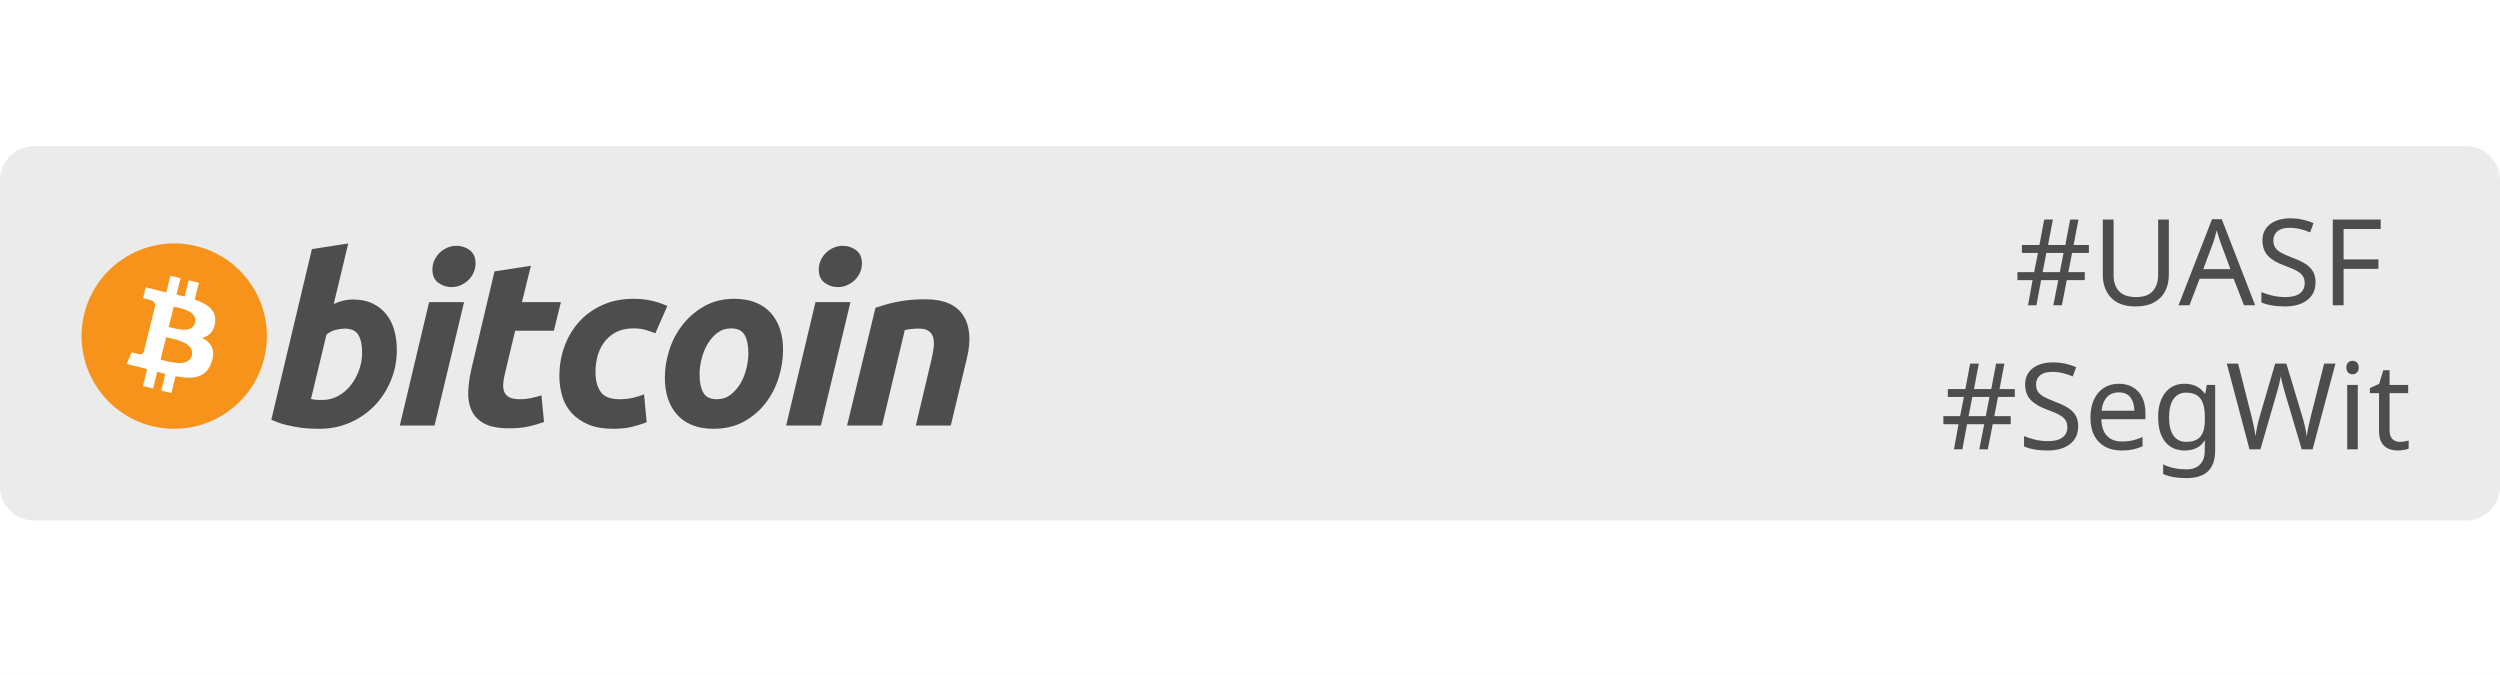
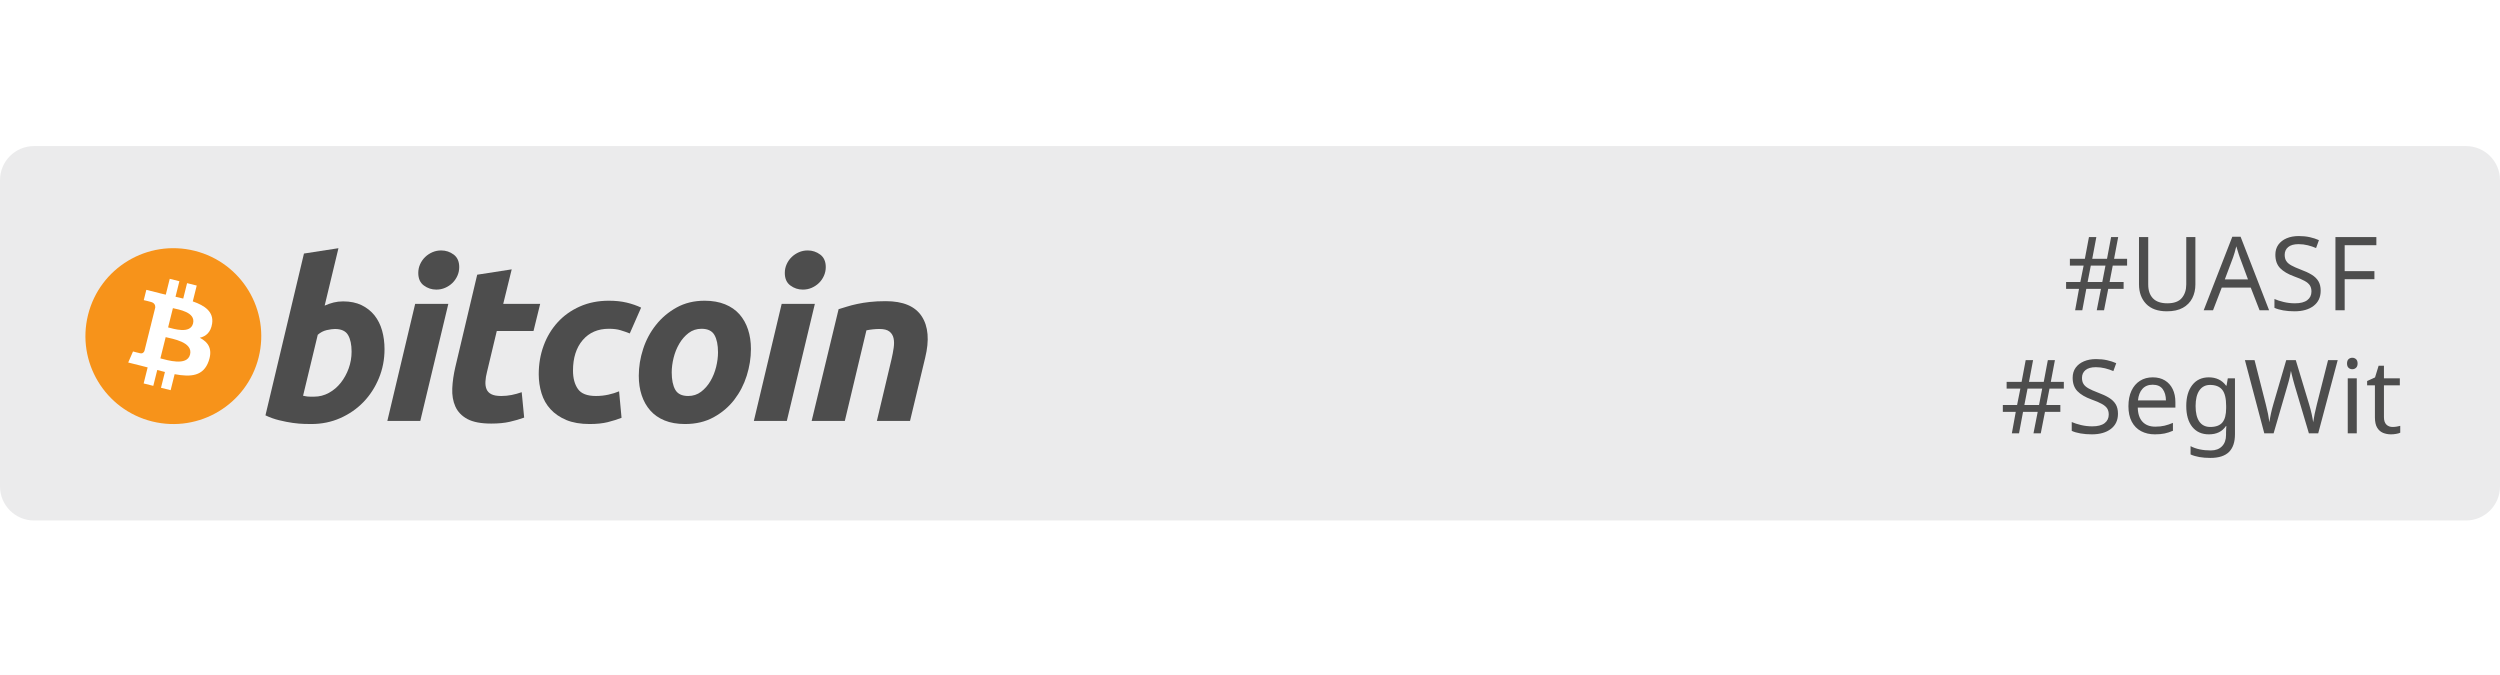
<svg xmlns="http://www.w3.org/2000/svg" version="1.1" id="Layer_1" x="0px" y="0px" width="5288.383px" height="1427.714px" viewBox="0 -308.997 5288.383 1427.714" enable-background="new 0 -308.997 5288.383 1427.714" xml:space="preserve">
  <rect y="-308.997" fill="#FFFFFF" width="5288.383" height="1427.714" />
  <path fill="#EBEBEC" d="M5288.383,720c0,39.765-32.235,72-72,72H72c-39.765,0-72-32.235-72-72V72C0,32.235,32.235,0,72,0h5144.383  c39.765,0,72,32.235,72,72V720z" />
-   <text transform="matrix(1 0 0 1 4261.277 336.7151)">
-     <tspan x="0" y="0" fill="#4D4D4D" font-family="'Ubuntu-Bold'" font-size="253.93">#UASF </tspan>
-     <tspan x="-156.676" y="304.716" fill="#4D4D4D" font-family="'Ubuntu-Bold'" font-size="253.93">#SegWit</tspan>
+   <text transform="matrix(1 0 0 1 4365.096 347.3545)">
+     <tspan x="0" y="0" fill="#4D4D4D" font-family="'Ubuntu-Bold'" font-size="216.892">#UASF </tspan>
+     <tspan x="-133.823" y="260.27" fill="#4D4D4D" font-family="'Ubuntu-Bold'" font-size="216.892">#SegWit</tspan>
  </text>
  <g transform="translate(-289.6074,-317.5047)">
-     <path fill="#F7931A" d="M848.354,766.946c-26.19,105.048-132.586,168.979-237.646,142.782   C505.69,883.538,441.76,777.136,467.962,672.094c26.178-105.06,132.574-168.997,237.603-142.807   C810.619,555.477,874.544,661.892,848.354,766.946L848.354,766.946z" />
-     <path fill="#FFFFFF" d="M744.611,691.575c3.903-26.092-15.963-40.118-43.127-49.475l8.812-35.345l-21.514-5.362l-8.579,34.413   c-5.656-1.409-11.465-2.739-17.237-4.057l8.64-34.64l-21.502-5.362l-8.818,35.333c-4.682-1.066-9.277-2.12-13.738-3.229l0.025-0.11   l-29.671-7.409l-5.723,22.979c0,0,15.963,3.658,15.626,3.885c8.714,2.175,10.288,7.941,10.025,12.513l-10.037,40.266   c0.6,0.153,1.379,0.374,2.237,0.717c-0.717-0.178-1.483-0.374-2.273-0.564l-14.069,56.406c-1.066,2.647-3.768,6.618-9.86,5.111   c0.214,0.312-15.638-3.903-15.638-3.903l-10.681,24.627l27.998,6.98c5.209,1.305,10.313,2.672,15.338,3.958l-8.904,35.749   l21.49,5.362l8.818-35.369c5.87,1.593,11.569,3.064,17.145,4.449l-8.787,35.204l21.514,5.362l8.904-35.682   c36.687,6.943,64.274,4.142,75.886-29.039c9.357-26.717-0.466-42.128-19.768-52.178   C731.197,719.921,741.786,710.675,744.611,691.575L744.611,691.575z M695.454,760.506c-6.649,26.717-51.632,12.274-66.216,8.652   l11.814-47.361C655.636,725.436,702.403,732.643,695.454,760.506L695.454,760.506z M702.109,691.188   c-6.066,24.303-43.507,11.955-55.652,8.928l10.711-42.956C669.313,660.188,708.427,665.838,702.109,691.188z" />
-     <path fill="#4D4D4D" d="M1036.721,642.062c15.901,0,29.64,2.849,41.185,8.444c11.6,5.65,21.171,13.26,28.849,22.832   c7.574,9.621,13.211,20.865,16.851,33.752c3.615,12.923,5.429,26.815,5.429,41.687c0,22.844-4.185,44.426-12.635,64.77   c-8.45,20.375-19.915,38.047-34.499,53.121c-14.572,15.056-31.779,26.925-51.62,35.694c-19.811,8.775-41.35,13.162-64.476,13.162   c-2.99,0-8.248-0.086-15.675-0.239c-7.427-0.153-15.963-0.919-25.522-2.212c-9.621-1.342-19.793-3.327-30.535-5.987   c-10.736-2.61-20.932-6.269-30.535-10.914L949.4,535.397l76.903-11.919L995.56,651.506c6.581-2.966,13.211-5.264,19.829-6.937   C1022.013,642.921,1029.122,642.063,1036.721,642.062L1036.721,642.062z M972.214,854.517c11.581,0,22.495-2.849,32.747-8.444   c10.282-5.601,19.155-13.162,26.588-22.581c7.433-9.461,13.316-20.117,17.605-32.024s6.458-24.327,6.458-37.251   c0-15.877-2.653-28.261-7.942-37.214c-5.288-8.916-15.074-13.401-29.284-13.401c-4.657,0-10.656,0.888-18.095,2.476   c-7.464,1.685-14.143,5.184-20.13,10.448l-32.734,135.962c1.973,0.349,3.719,0.68,5.209,0.993c1.458,0.337,3.07,0.576,4.675,0.741   c1.697,0.19,3.64,0.288,5.987,0.288C965.645,854.511,968.58,854.517,972.214,854.517L972.214,854.517z" />
-     <path fill="#4D4D4D" d="M1208.787,908.619h-73.453l62.031-261.023h73.956L1208.787,908.619z M1244.531,615.793   c-10.252,0-19.547-3.052-27.796-9.167c-8.315-6.079-12.433-15.436-12.433-28.047c0-6.937,1.409-13.444,4.204-19.584   c2.837-6.128,6.544-11.404,11.189-15.889c4.639-4.449,10.013-8.003,16.116-10.681c6.14-2.635,12.672-3.952,19.633-3.952   c10.245,0,19.492,3.052,27.771,9.167c8.248,6.146,12.396,15.503,12.396,28.047c0,6.961-1.403,13.493-4.222,19.621   c-2.8,6.128-6.508,11.404-11.152,15.889c-4.602,4.455-10.025,7.997-16.116,10.65   C1257.975,614.524,1251.467,615.793,1244.531,615.793L1244.531,615.793z" />
-     <path fill="#4D4D4D" d="M1335.693,582.562l76.934-11.919l-18.892,76.94h82.394l-14.878,60.53h-81.897l-21.815,91.303   c-2.01,7.611-3.15,14.719-3.468,21.325c-0.361,6.636,0.478,12.335,2.463,17.133c1.973,4.81,5.521,8.518,10.668,11.14   c5.123,2.666,12.458,4.007,22.078,4.007c7.923,0,15.644-0.754,23.108-2.249c7.421-1.471,14.939-3.517,22.55-6.195l5.478,56.596   c-9.927,3.64-20.675,6.771-32.256,9.406c-11.6,2.672-25.332,3.958-41.203,3.958c-22.82,0-40.51-3.389-53.115-10.135   c-12.586-6.796-21.484-16.079-26.809-27.832c-5.251-11.71-7.598-25.21-6.943-40.419c0.68-15.246,2.978-31.27,6.943-48.146   L1335.693,582.562L1335.693,582.562z" />
-     <path fill="#4D4D4D" d="M1472.893,804.386c0-22.483,3.64-43.685,10.914-63.533c7.261-19.866,17.721-37.238,31.294-52.147   c13.524-14.835,30.001-26.588,49.396-35.216c19.302-8.579,40.915-12.905,64.733-12.905c14.909,0,28.224,1.409,39.941,4.234   c11.765,2.849,22.409,6.532,32.036,11.153l-25.332,57.601c-6.618-2.684-13.487-5.049-20.589-7.194   c-7.108-2.188-15.785-3.242-26.049-3.242c-24.517,0-43.899,8.45-58.324,25.295c-14.37,16.857-21.606,39.549-21.606,68.012   c0,16.87,3.64,30.51,10.944,40.946c7.267,10.436,20.693,15.626,40.186,15.626c9.621,0,18.904-1.005,27.796-2.966   c8.959-1.985,16.87-4.485,23.837-7.439l5.484,59.047c-9.29,3.603-19.535,6.857-30.774,9.706   c-11.263,2.751-24.67,4.179-40.216,4.179c-20.522,0-37.894-3.003-52.104-8.916c-14.216-6.005-25.963-13.977-35.216-24.076   c-9.302-10.123-15.981-21.943-20.111-35.51C1475.001,833.487,1472.893,819.246,1472.893,804.386L1472.893,804.386z" />
-     <path fill="#4D4D4D" d="M1799.195,915.544c-17.531,0-32.759-2.672-45.676-7.96c-12.88-5.288-23.549-12.709-31.987-22.33   c-8.45-9.572-14.774-20.914-19.106-33.984c-4.332-13.064-6.416-27.532-6.416-43.384c0-19.885,3.193-39.763,9.645-59.586   c6.422-19.866,15.95-37.716,28.561-53.581c12.513-15.889,27.949-28.88,46.124-39.009c18.156-10.062,39.04-15.123,62.497-15.123   c17.213,0,32.361,2.678,45.456,7.966c13.034,5.276,23.77,12.758,32.256,22.33c8.395,9.621,14.774,20.914,19.064,34.003   c4.32,13.04,6.452,27.544,6.452,43.409c0,19.823-3.15,39.702-9.4,59.586c-6.256,19.786-15.54,37.679-27.795,53.581   c-12.231,15.865-27.526,28.849-45.897,38.936C1844.626,910.482,1823.351,915.544,1799.195,915.544L1799.195,915.544z    M1835.907,703.144c-10.889,0-20.516,3.162-28.757,9.406c-8.272,6.318-15.221,14.259-20.822,23.837   c-5.662,9.621-9.859,20.111-12.697,31.515c-2.813,11.428-4.191,22.231-4.191,32.495c0,16.563,2.672,29.462,7.923,38.746   c5.325,9.234,14.89,13.879,28.794,13.879c10.926,0,20.503-3.137,28.794-9.449c8.223-6.269,15.178-14.216,20.822-23.812   c5.625-9.572,9.86-20.093,12.697-31.515c2.776-11.391,4.192-22.256,4.192-32.501c0-16.521-2.66-29.45-7.96-38.721   C1859.407,707.789,1849.799,703.144,1835.907,703.144L1835.907,703.144z" />
-     <path fill="#4D4D4D" d="M2026.106,908.619h-73.515l62.031-261.023h73.993L2026.106,908.619z M2061.794,615.793   c-10.246,0-19.535-3.052-27.771-9.167c-8.272-6.079-12.427-15.436-12.427-28.047c0-6.937,1.428-13.444,4.228-19.584   c2.8-6.128,6.532-11.404,11.177-15.889c4.614-4.449,10.037-8.003,16.128-10.681c6.103-2.635,12.635-3.952,19.572-3.952   c10.27,0,19.547,3.052,27.808,9.167c8.266,6.146,12.439,15.503,12.439,28.047c0,6.961-1.483,13.493-4.259,19.621   s-6.508,11.404-11.134,15.889c-4.657,4.455-10.012,7.997-16.116,10.65C2075.287,614.524,2068.767,615.793,2061.794,615.793z" />
-     <path fill="#4D4D4D" d="M2141.552,659.465c5.576-1.63,11.802-3.591,18.573-5.723c6.796-2.132,14.388-4.118,22.869-5.907   c8.389-1.844,17.856-3.34,28.267-4.498c10.411-1.183,22.274-1.759,35.455-1.759c38.74,0,65.444,11.281,80.188,33.776   c14.731,22.495,17.28,53.281,7.721,92.302l-33.788,140.938H2226.9l32.747-137.972c1.998-8.616,3.566-16.943,4.724-25.081   c1.17-8.064,1.103-15.172-0.264-21.325c-1.305-6.079-4.382-11.054-9.155-14.909c-4.847-3.793-12.17-5.699-22.103-5.699   c-9.577,0-19.321,1.029-29.266,3.015l-48.146,201.964h-73.968L2141.552,659.465z" />
+     <path fill="#F7931A" d="M836.733,764.51c-24.845,99.655-125.779,160.303-225.446,135.452   c-99.626-24.845-160.274-125.785-135.417-225.434c24.834-99.666,125.767-160.321,225.405-135.475   C800.936,563.899,861.578,664.85,836.733,764.51L836.733,764.51z" />
+     <path fill="#FFFFFF" d="M738.317,693.009c3.703-24.752-15.143-38.059-40.913-46.935l8.359-33.53l-20.41-5.086l-8.138,32.647   c-5.366-1.337-10.876-2.598-16.352-3.848l8.197-32.862l-20.398-5.086l-8.365,33.519c-4.441-1.012-8.801-2.011-13.033-3.064   l0.023-0.105l-28.147-7.028l-5.429,21.799c0,0,15.143,3.47,14.823,3.686c8.266,2.064,9.76,7.534,9.51,11.87l-9.522,38.198   c0.57,0.145,1.308,0.355,2.122,0.68c-0.68-0.169-1.407-0.355-2.157-0.535l-13.347,53.51c-1.012,2.511-3.575,6.278-9.353,4.848   c0.203,0.296-14.835-3.703-14.835-3.703l-10.132,23.363l26.56,6.621c4.941,1.238,9.784,2.535,14.55,3.755l-8.446,33.914   l20.387,5.086l8.365-33.553c5.569,1.511,10.975,2.907,16.265,4.22l-8.336,33.396l20.41,5.087l8.446-33.85   c34.803,6.586,60.974,3.93,71.99-27.549c8.877-25.345-0.442-39.965-18.753-49.499C725.591,719.9,735.636,711.128,738.317,693.009   L738.317,693.009z M691.684,758.401c-6.307,25.345-48.982,11.644-62.817,8.208l11.208-44.93   C653.91,725.132,698.276,731.968,691.684,758.401L691.684,758.401z M697.997,692.642c-5.755,23.055-41.273,11.341-52.795,8.47   l10.161-40.75C666.885,663.234,703.99,668.593,697.997,692.642z" />
+     <path fill="#4D4D4D" d="M1015.429,646.039c15.085,0,28.118,2.703,39.07,8.01c11.004,5.36,20.084,12.58,27.368,21.66   c7.185,9.127,12.533,19.794,15.986,32.019c3.43,12.26,5.15,25.438,5.15,39.547c0,21.671-3.97,42.145-11.987,61.445   c-8.016,19.329-18.893,36.094-32.728,50.394c-13.824,14.283-30.147,25.543-48.97,33.862c-18.794,8.324-39.227,12.487-61.166,12.487   c-2.837,0-7.825-0.081-14.87-0.227c-7.046-0.145-15.143-0.872-24.212-2.099c-9.127-1.273-18.776-3.157-28.967-5.679   c-10.185-2.476-19.858-5.947-28.967-10.353l81.454-342.255l72.955-11.307l-29.165,121.454c6.243-2.814,12.533-4.994,18.811-6.58   C1001.477,646.853,1008.221,646.039,1015.429,646.039L1015.429,646.039z M954.234,847.586c10.987,0,21.34-2.703,31.065-8.01   c9.755-5.313,18.172-12.487,25.223-21.421c7.051-8.976,12.632-19.085,16.701-30.38c4.069-11.295,6.127-23.078,6.127-35.338   c0-15.062-2.517-26.81-7.534-35.303c-5.017-8.458-14.3-12.713-27.781-12.713c-4.418,0-10.109,0.843-17.166,2.348   c-7.08,1.599-13.417,4.918-19.096,9.911L930.72,845.662c1.872,0.331,3.529,0.645,4.941,0.942c1.384,0.32,2.912,0.546,4.435,0.703   c1.61,0.18,3.453,0.273,5.679,0.273C948.002,847.58,950.787,847.586,954.234,847.586L954.234,847.586z" />
+     <path fill="#4D4D4D" d="M1178.662,898.91h-69.682l58.846-247.623h70.159L1178.662,898.91z M1212.571,621.118   c-9.725,0-18.544-2.895-26.369-8.696c-7.888-5.767-11.795-14.643-11.795-26.607c0-6.58,1.337-12.754,3.988-18.579   c2.692-5.813,6.208-10.818,10.615-15.073c4.401-4.22,9.499-7.592,15.289-10.132c5.825-2.5,12.022-3.749,18.625-3.749   c9.719,0,18.492,2.895,26.345,8.696c7.825,5.831,11.76,14.707,11.76,26.607c0,6.604-1.331,12.801-4.005,18.614   c-2.656,5.813-6.174,10.818-10.58,15.073c-4.366,4.226-9.51,7.586-15.289,10.103   C1225.325,619.914,1219.151,621.118,1212.571,621.118L1212.571,621.118z" />
+     <path fill="#4D4D4D" d="M1299.053,589.593l72.984-11.307l-17.922,72.99h78.164l-14.114,57.422h-77.693l-20.695,86.616   c-1.907,7.22-2.988,13.963-3.29,20.23c-0.343,6.296,0.453,11.702,2.337,16.254c1.872,4.563,5.238,8.08,10.121,10.568   c4.86,2.529,11.818,3.802,20.945,3.802c7.516,0,14.841-0.715,21.921-2.133c7.04-1.395,14.172-3.337,21.392-5.877l5.197,53.69   c-9.417,3.453-19.614,6.424-30.6,8.923c-11.004,2.535-24.032,3.755-39.088,3.755c-21.648,0-38.431-3.215-50.388-9.615   c-11.94-6.447-20.381-15.254-25.433-26.403c-4.982-11.109-7.208-23.915-6.586-38.344c0.645-14.463,2.825-29.664,6.586-45.674   L1299.053,589.593L1299.053,589.593z" />
+     <path fill="#4D4D4D" d="M1429.209,800.029c0-21.328,3.453-41.442,10.353-60.271c6.889-18.846,16.812-35.326,29.688-49.47   c12.83-14.074,28.461-25.223,46.86-33.408c18.311-8.138,38.814-12.242,61.41-12.242c14.143,0,26.775,1.337,37.89,4.017   c11.161,2.703,21.259,6.197,30.391,10.58l-24.032,54.644c-6.278-2.546-12.795-4.79-19.532-6.825   c-6.743-2.075-14.974-3.075-24.712-3.075c-23.258,0-41.645,8.016-55.33,23.997c-13.632,15.992-20.497,37.518-20.497,64.52   c0,16.004,3.453,28.944,10.382,38.843c6.894,9.9,19.631,14.823,38.123,14.823c9.127,0,17.933-0.953,26.368-2.814   c8.499-1.883,16.004-4.255,22.613-7.057l5.203,56.015c-8.813,3.418-18.532,6.505-29.194,9.208   c-10.685,2.61-23.404,3.965-38.152,3.965c-19.468,0-35.948-2.848-49.429-8.458c-13.487-5.697-24.63-13.26-33.408-22.84   c-8.824-9.603-15.161-20.817-19.079-33.687C1431.209,827.635,1429.209,814.125,1429.209,800.029L1429.209,800.029z" />
+     <path fill="#4D4D4D" d="M1738.759,905.479c-16.631,0-31.077-2.535-43.331-7.551c-12.219-5.017-22.34-12.057-30.345-21.183   c-8.016-9.08-14.016-19.84-18.125-32.24c-4.11-12.394-6.086-26.119-6.086-41.157c0-18.864,3.029-37.722,9.15-56.527   c6.092-18.846,15.132-35.78,27.095-50.83c11.87-15.073,26.514-27.397,43.755-37.006c17.224-9.545,37.036-14.347,59.288-14.347   c16.329,0,30.699,2.54,43.122,7.557c12.365,5.005,22.549,12.103,30.6,21.183c7.964,9.127,14.016,19.84,18.085,32.257   c4.098,12.37,6.121,26.13,6.121,41.18c0,18.805-2.988,37.663-8.917,56.527c-5.935,18.771-14.742,35.745-26.368,50.83   c-11.603,15.05-26.113,27.368-43.541,36.937C1781.858,900.678,1761.675,905.479,1738.759,905.479L1738.759,905.479z    M1773.586,703.984c-10.33,0-19.462,3-27.281,8.923c-7.848,5.993-14.44,13.527-19.753,22.613   c-5.371,9.127-9.353,19.079-12.045,29.897c-2.668,10.841-3.976,21.09-3.976,30.827c0,15.713,2.535,27.95,7.516,36.757   c5.052,8.76,14.126,13.167,27.316,13.167c10.365,0,19.451-2.976,27.316-8.964c7.801-5.947,14.399-13.487,19.753-22.59   c5.337-9.08,9.353-19.061,12.045-29.897c2.633-10.807,3.976-21.113,3.976-30.833c0-15.672-2.523-27.938-7.551-36.733   C1795.88,708.391,1786.765,703.984,1773.586,703.984L1773.586,703.984z" />
+     <path fill="#4D4D4D" d="M1954.02,898.91h-69.74l58.846-247.623h70.194L1954.02,898.91z M1987.876,621.118   c-9.719,0-18.532-2.895-26.345-8.696c-7.848-5.767-11.789-14.643-11.789-26.607c0-6.58,1.354-12.754,4.011-18.579   c2.656-5.813,6.197-10.818,10.603-15.073c4.377-4.22,9.522-7.592,15.3-10.132c5.79-2.5,11.987-3.749,18.567-3.749   c9.743,0,18.544,2.895,26.38,8.696c7.842,5.831,11.801,14.707,11.801,26.607c0,6.604-1.407,12.801-4.04,18.614   c-2.633,5.813-6.174,10.818-10.563,15.073c-4.418,4.226-9.499,7.586-15.289,10.103   C2000.676,619.914,1994.491,621.118,1987.876,621.118z" />
+     <path fill="#4D4D4D" d="M2063.54,662.548c5.29-1.546,11.196-3.406,17.62-5.429c6.447-2.023,13.649-3.906,21.695-5.604   c7.958-1.75,16.94-3.168,26.816-4.267c9.876-1.122,21.131-1.668,33.635-1.668c36.751,0,62.084,10.702,76.071,32.042   c13.975,21.34,16.393,50.545,7.325,87.563l-32.054,133.702h-70.141l31.065-130.889c1.895-8.173,3.383-16.073,4.482-23.793   c1.11-7.65,1.046-14.393-0.25-20.23c-1.238-5.767-4.156-10.487-8.685-14.143c-4.598-3.598-11.545-5.406-20.968-5.406   c-9.086,0-18.329,0.977-27.763,2.86l-45.674,191.595h-70.171L2063.54,662.548z" />
  </g>
</svg>
